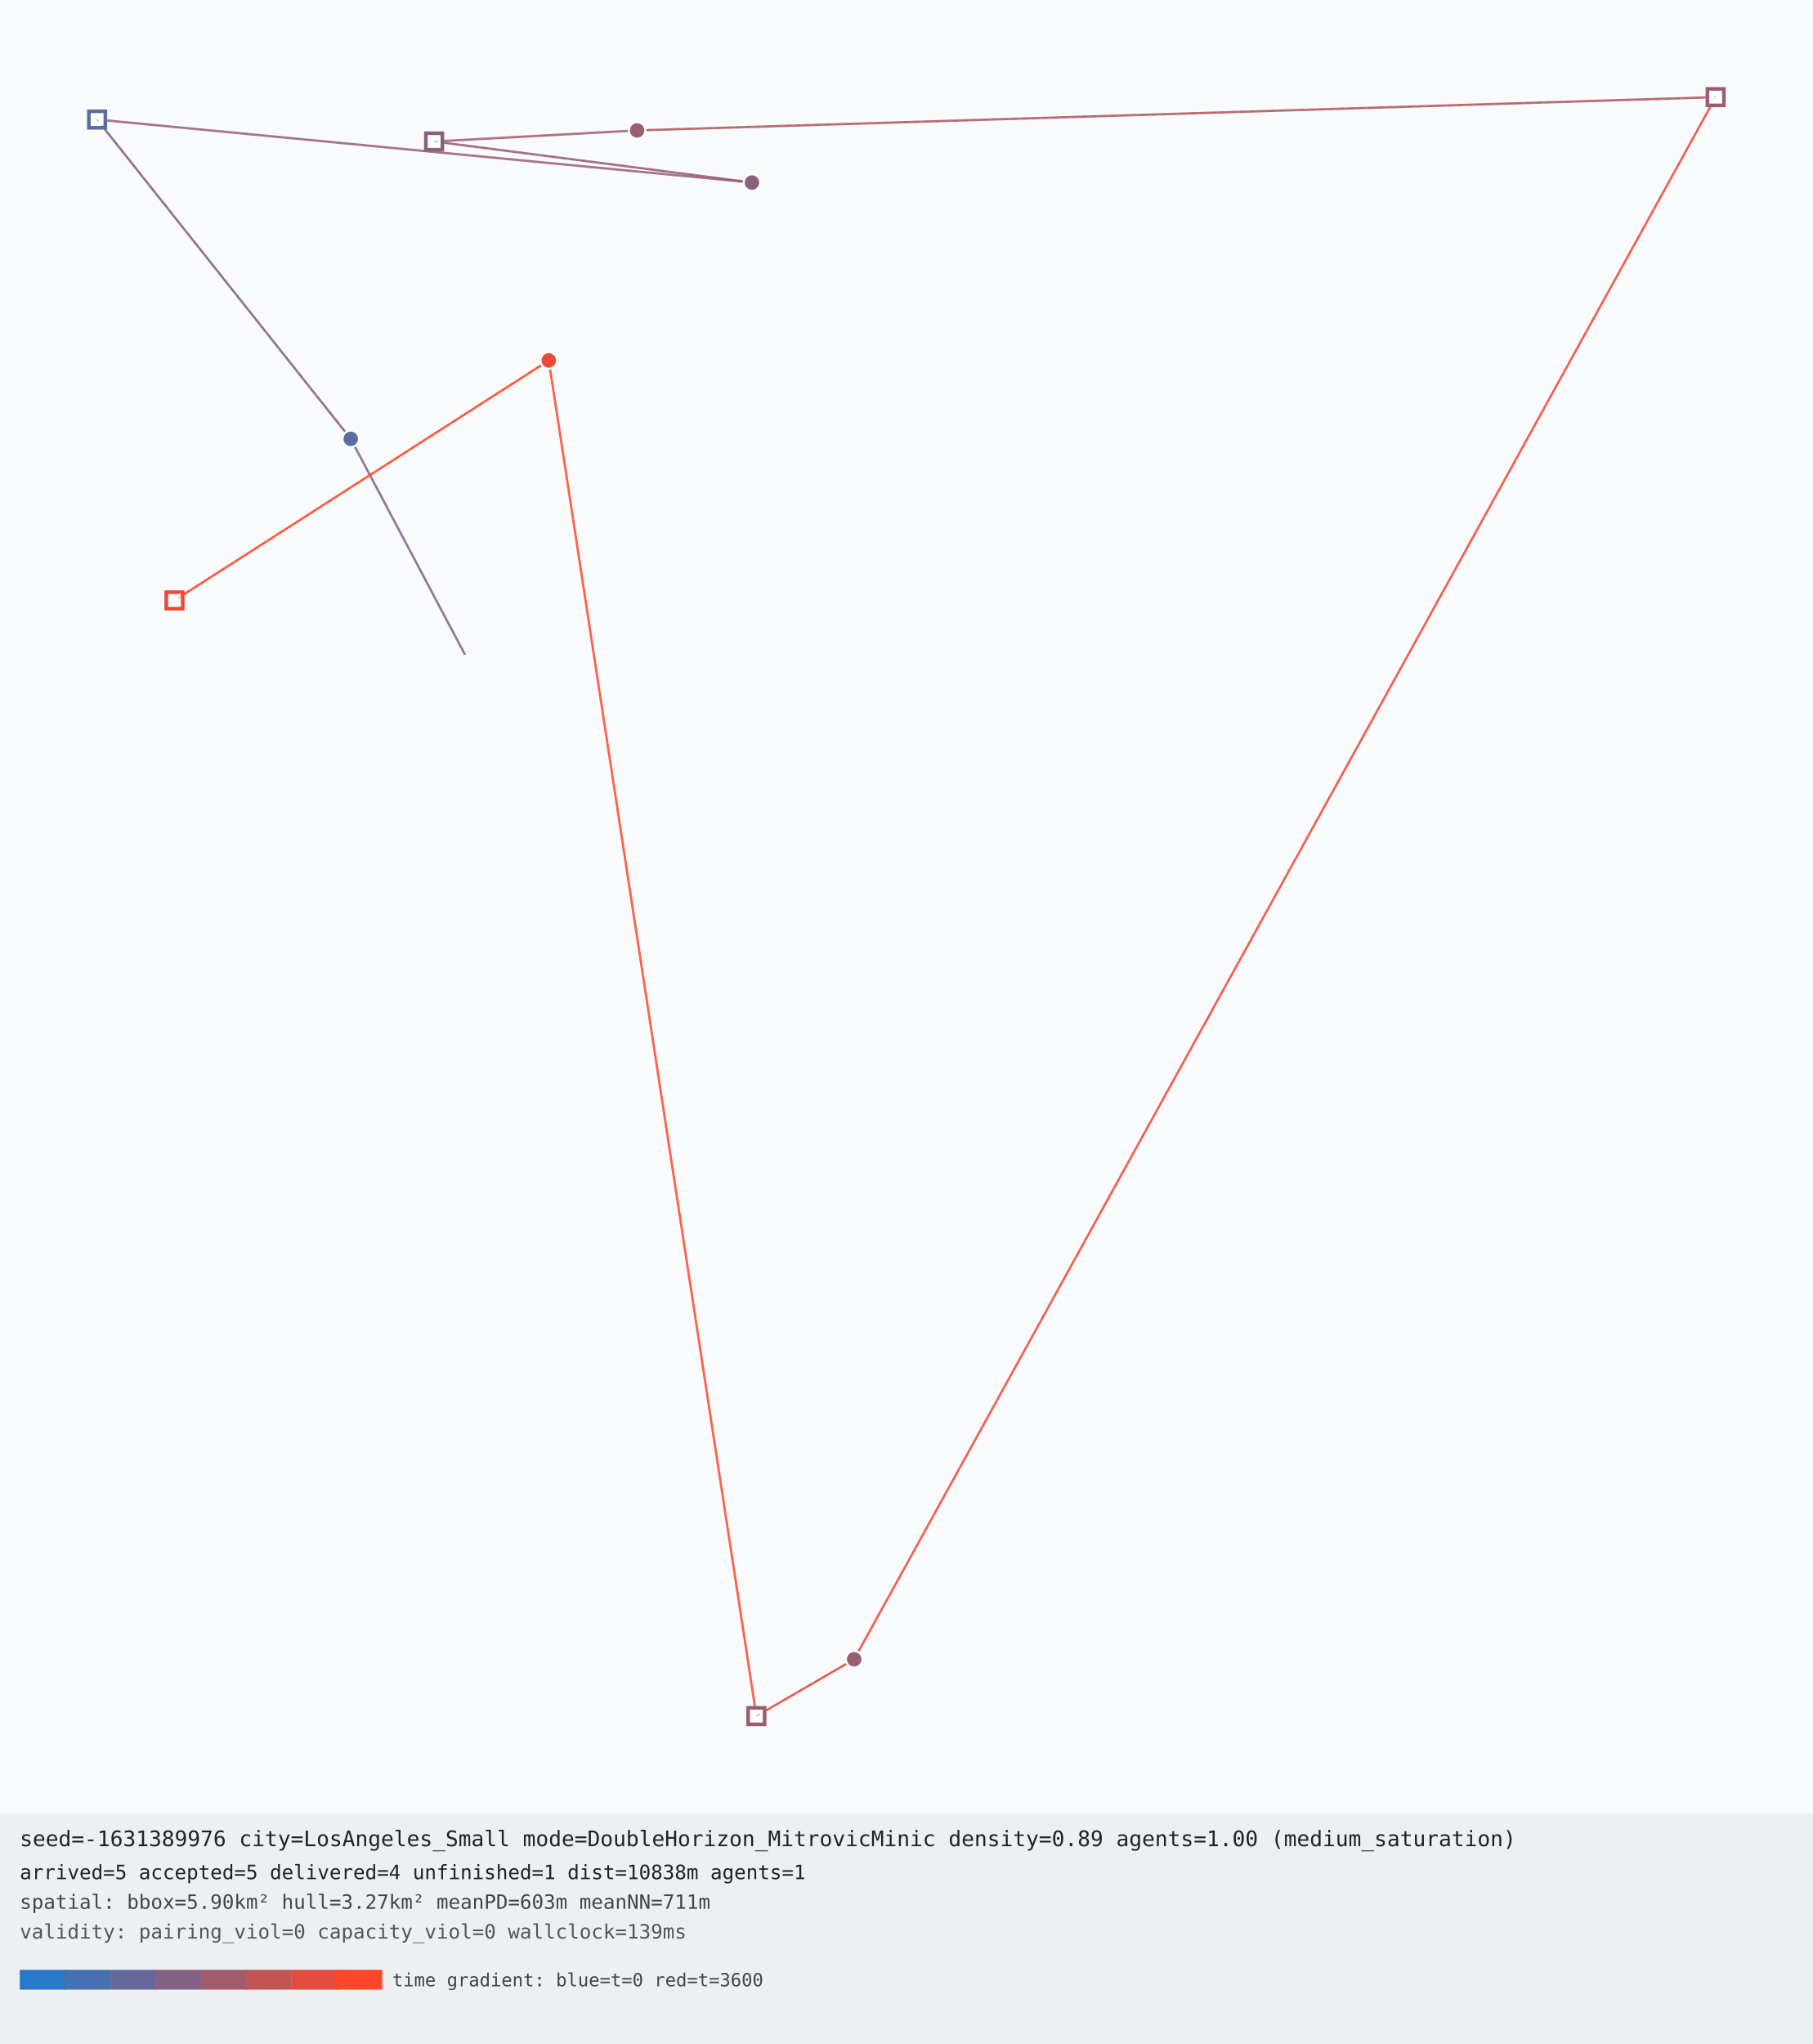
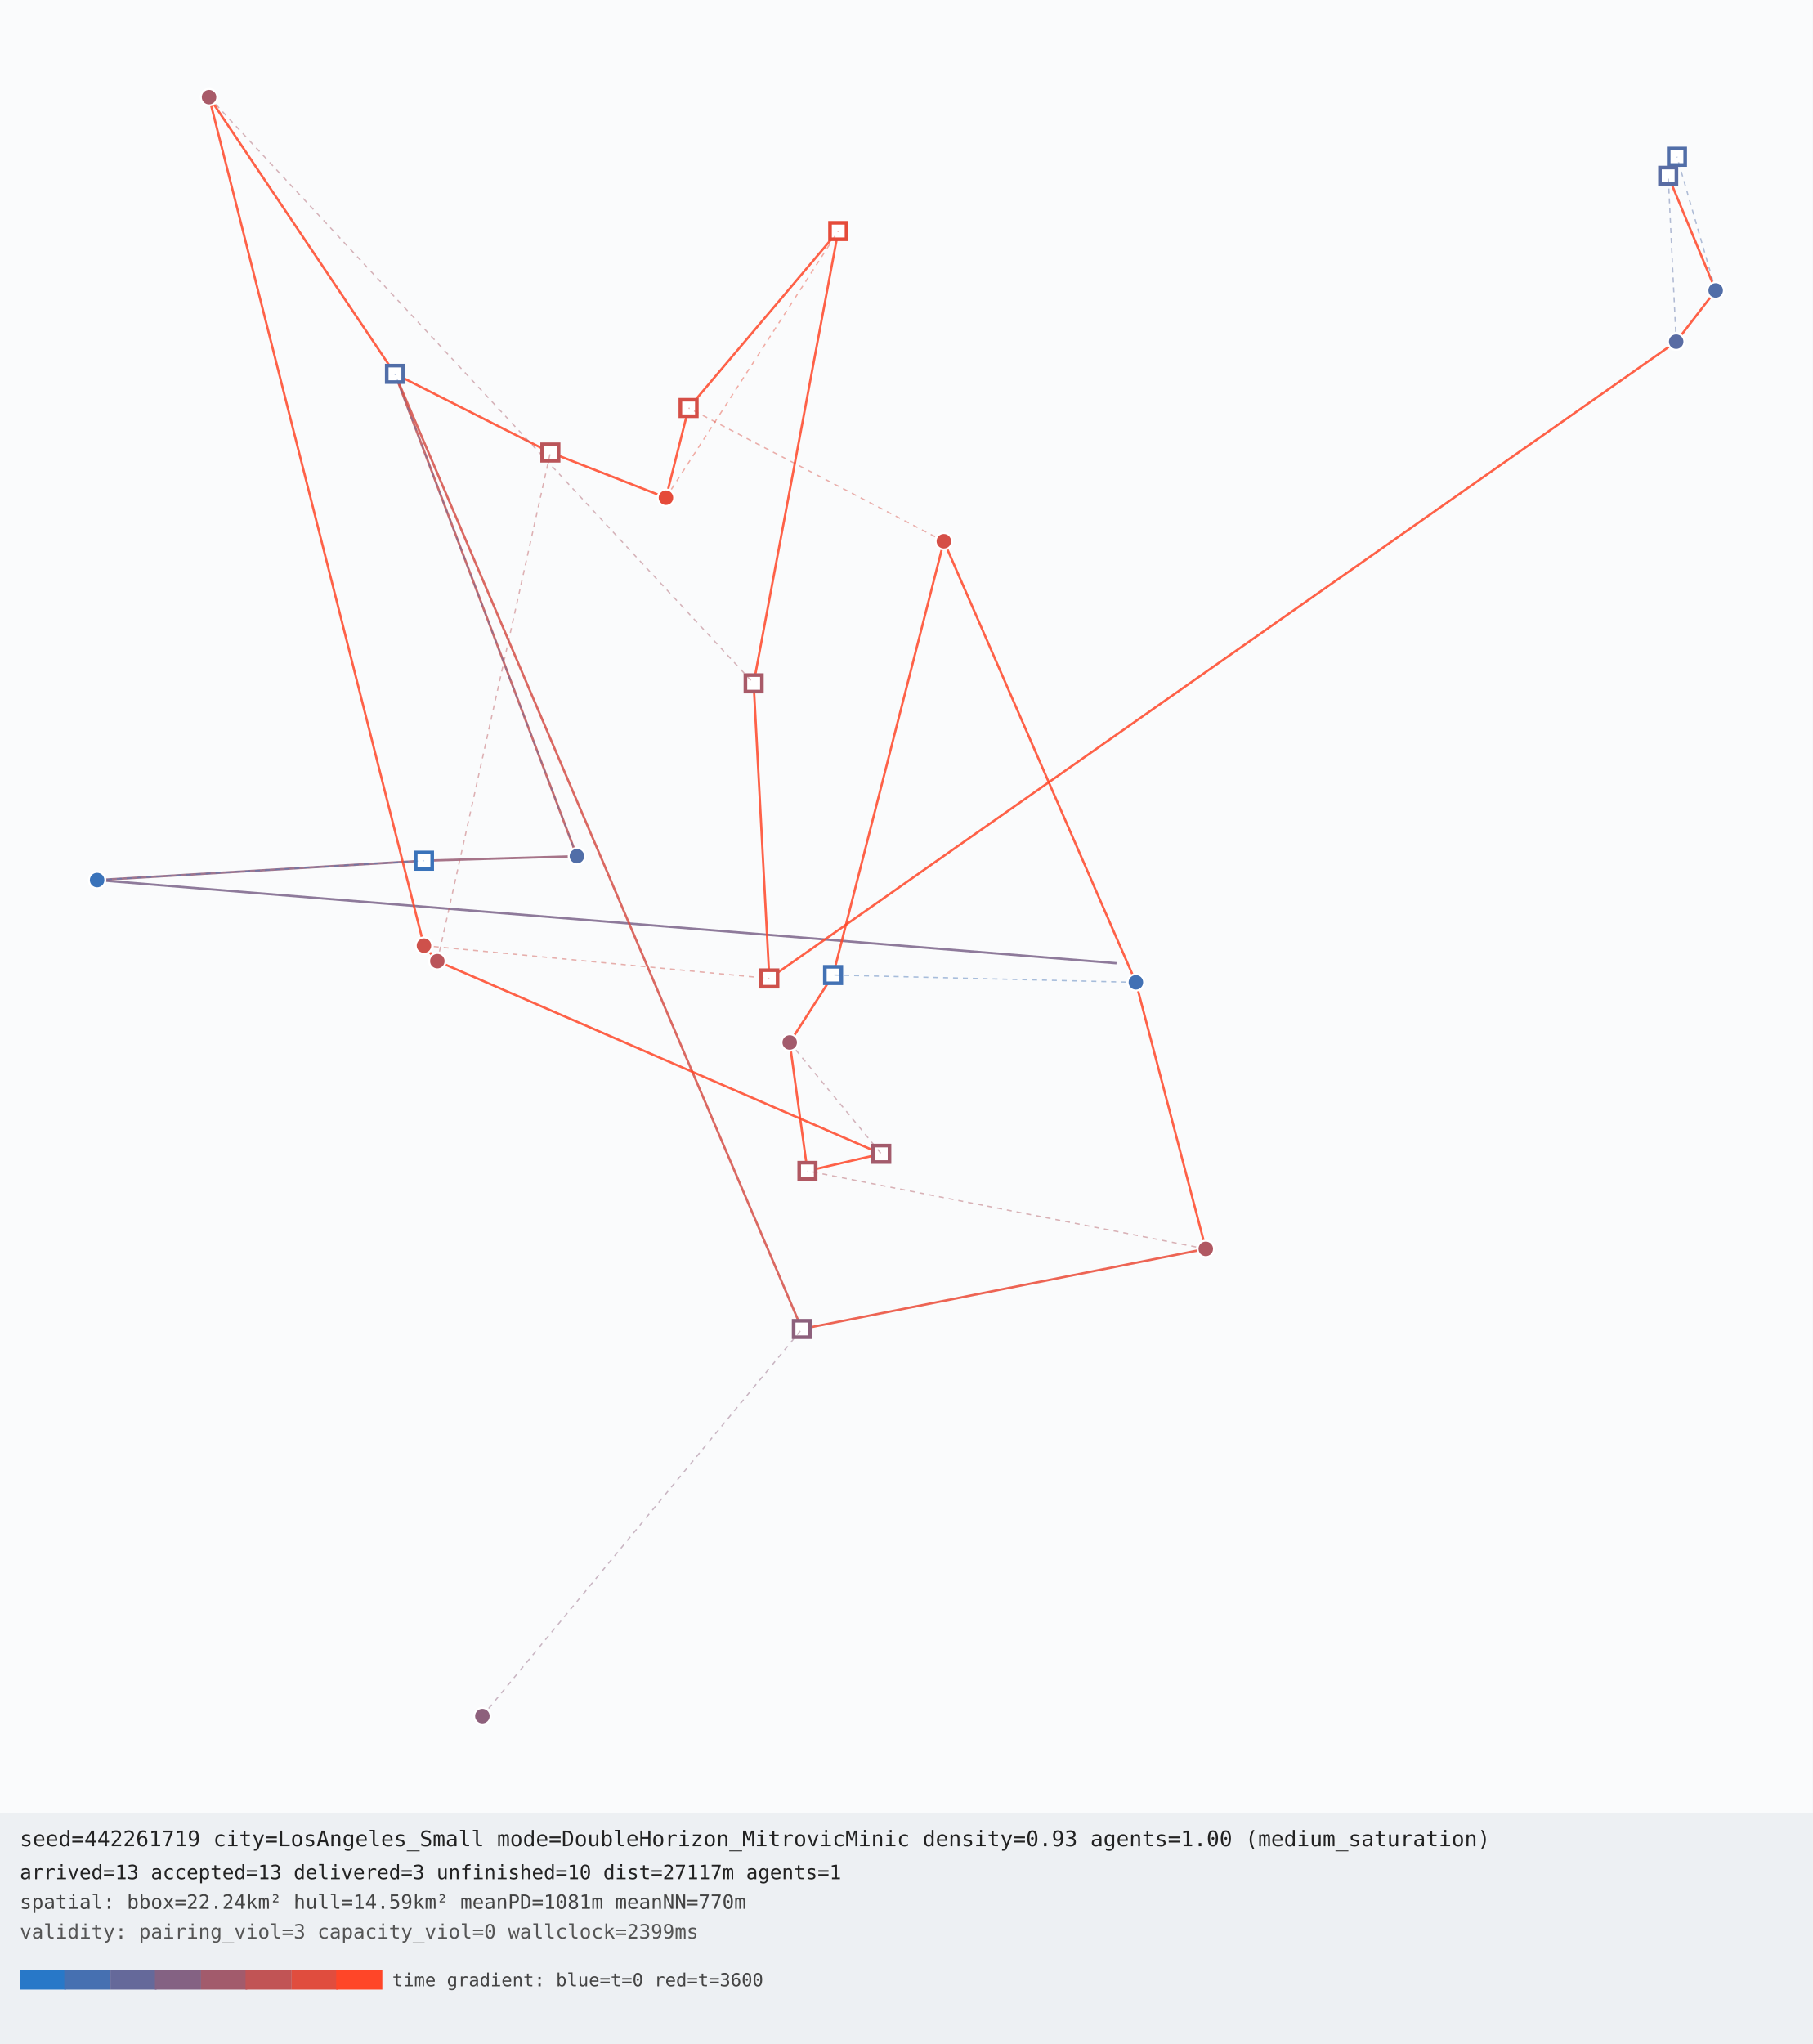
<svg xmlns="http://www.w3.org/2000/svg" width="1100" height="1240">
  <rect width="1100" height="1100" fill="#fafbfc" />
-   <line x1="282.202" y1="397.225" x2="212.833" y2="266.232" stroke="rgb(127,99,134)" stroke-width="1.4" opacity="0.85" />
-   <line x1="212.833" y1="266.232" x2="58.929" y2="72.524" stroke="rgb(139,96,126)" stroke-width="1.4" opacity="0.85" />
-   <line x1="58.929" y1="72.524" x2="456.283" y2="110.739" stroke="rgb(150,94,117)" stroke-width="1.4" opacity="0.85" />
-   <line x1="456.283" y1="110.739" x2="263.426" y2="85.832" stroke="rgb(157,92,112)" stroke-width="1.4" opacity="0.85" />
-   <line x1="263.426" y1="85.832" x2="386.587" y2="79.114" stroke="rgb(161,91,109)" stroke-width="1.4" opacity="0.85" />
-   <line x1="386.587" y1="79.114" x2="1041.07" y2="58.929" stroke="rgb(181,87,94)" stroke-width="1.4" opacity="0.85" />
-   <line x1="1041.07" y1="58.929" x2="518.314" y2="1006.61" stroke="rgb(239,73,51)" stroke-width="1.4" opacity="0.85" />
-   <line x1="518.314" y1="1006.61" x2="458.972" y2="1041.07" stroke="rgb(242,72,49)" stroke-width="1.4" opacity="0.85" />
-   <line x1="458.972" y1="1041.07" x2="332.999" y2="218.656" stroke="rgb(255,70,40)" stroke-width="1.4" opacity="0.85" />
-   <line x1="332.999" y1="218.656" x2="105.888" y2="364.239" stroke="rgb(255,70,40)" stroke-width="1.4" opacity="0.85" />
-   <circle cx="212.833" cy="266.232" r="5" fill="rgb(92,107,160)" stroke="white" stroke-width="1.2" />
-   <rect x="53.929" y="67.524" width="10" height="10" fill="white" stroke="rgb(92,107,160)" stroke-width="2.2" />
-   <line x1="212.833" y1="266.232" x2="58.929" y2="72.524" stroke="rgb(92,107,160)" stroke-width="0.8" stroke-dasharray="3,3" opacity="0.45" />
-   <circle cx="456.283" cy="110.739" r="5" fill="rgb(137,97,127)" stroke="white" stroke-width="1.2" />
-   <rect x="258.426" y="80.832" width="10" height="10" fill="white" stroke="rgb(137,97,127)" stroke-width="2.2" />
-   <line x1="456.283" y1="110.739" x2="263.426" y2="85.832" stroke="rgb(137,97,127)" stroke-width="0.8" stroke-dasharray="3,3" opacity="0.45" />
-   <circle cx="386.587" cy="79.114" r="5" fill="rgb(155,93,114)" stroke="white" stroke-width="1.2" />
-   <rect x="1036.07" y="53.929" width="10" height="10" fill="white" stroke="rgb(155,93,114)" stroke-width="2.2" />
-   <line x1="386.587" y1="79.114" x2="1041.07" y2="58.929" stroke="rgb(155,93,114)" stroke-width="0.8" stroke-dasharray="3,3" opacity="0.45" />
-   <circle cx="518.314" cy="1006.61" r="5" fill="rgb(153,93,115)" stroke="white" stroke-width="1.2" />
-   <rect x="453.972" y="1036.07" width="10" height="10" fill="white" stroke="rgb(153,93,115)" stroke-width="2.2" />
-   <line x1="518.314" y1="1006.61" x2="458.972" y2="1041.07" stroke="rgb(153,93,115)" stroke-width="0.8" stroke-dasharray="3,3" opacity="0.45" />
-   <circle cx="332.999" cy="218.656" r="5" fill="rgb(233,75,56)" stroke="white" stroke-width="1.2" />
-   <rect x="100.888" y="359.239" width="10" height="10" fill="white" stroke="rgb(233,75,56)" stroke-width="2.2" />
-   <line x1="332.999" y1="218.656" x2="105.888" y2="364.239" stroke="rgb(233,75,56)" stroke-width="0.8" stroke-dasharray="3,3" opacity="0.45" />
+   <line x1="677.507" y1="584.357" x2="58.929" y2="533.897" stroke="rgb(123,100,137)" stroke-width="1.4" opacity="0.85" />
+   <line x1="58.929" y1="533.897" x2="257.258" y2="522.15" stroke="rgb(143,95,123)" stroke-width="1.4" opacity="0.85" />
+   <line x1="257.258" y1="522.15" x2="350.067" y2="519.408" stroke="rgb(152,93,116)" stroke-width="1.4" opacity="0.85" />
+   <line x1="350.067" y1="519.408" x2="239.669" y2="226.797" stroke="rgb(191,84,86)" stroke-width="1.4" opacity="0.85" />
+   <line x1="239.669" y1="226.797" x2="486.577" y2="806.227" stroke="rgb(213,79,70)" stroke-width="1.4" opacity="0.85" />
+   <line x1="486.577" y1="806.227" x2="731.668" y2="757.637" stroke="rgb(235,74,54)" stroke-width="1.4" opacity="0.85" />
+   <line x1="731.668" y1="757.637" x2="689.258" y2="595.954" stroke="rgb(255,70,40)" stroke-width="1.4" opacity="0.85" />
+   <line x1="689.258" y1="595.954" x2="572.731" y2="328.351" stroke="rgb(255,70,40)" stroke-width="1.4" opacity="0.85" />
+   <line x1="572.731" y1="328.351" x2="505.511" y2="591.529" stroke="rgb(255,70,40)" stroke-width="1.4" opacity="0.85" />
+   <line x1="505.511" y1="591.529" x2="479.19" y2="632.42" stroke="rgb(255,70,40)" stroke-width="1.4" opacity="0.85" />
+   <line x1="479.19" y1="632.42" x2="489.949" y2="710.343" stroke="rgb(255,70,40)" stroke-width="1.4" opacity="0.85" />
+   <line x1="489.949" y1="710.343" x2="534.753" y2="699.954" stroke="rgb(255,70,40)" stroke-width="1.4" opacity="0.85" />
+   <line x1="534.753" y1="699.954" x2="265.372" y2="583.087" stroke="rgb(255,70,40)" stroke-width="1.4" opacity="0.85" />
+   <line x1="265.372" y1="583.087" x2="257.256" y2="573.655" stroke="rgb(255,70,40)" stroke-width="1.4" opacity="0.85" />
+   <line x1="257.256" y1="573.655" x2="126.851" y2="58.929" stroke="rgb(255,70,40)" stroke-width="1.4" opacity="0.85" />
+   <line x1="126.851" y1="58.929" x2="239.669" y2="226.797" stroke="rgb(255,70,40)" stroke-width="1.4" opacity="0.85" />
+   <line x1="239.669" y1="226.797" x2="333.965" y2="274.521" stroke="rgb(255,70,40)" stroke-width="1.4" opacity="0.85" />
+   <line x1="333.965" y1="274.521" x2="404.098" y2="301.934" stroke="rgb(255,70,40)" stroke-width="1.4" opacity="0.85" />
+   <line x1="404.098" y1="301.934" x2="417.843" y2="247.514" stroke="rgb(255,70,40)" stroke-width="1.4" opacity="0.85" />
+   <line x1="417.843" y1="247.514" x2="508.655" y2="140.16" stroke="rgb(255,70,40)" stroke-width="1.4" opacity="0.85" />
+   <line x1="508.655" y1="140.16" x2="457.315" y2="414.536" stroke="rgb(255,70,40)" stroke-width="1.4" opacity="0.85" />
+   <line x1="457.315" y1="414.536" x2="466.835" y2="593.593" stroke="rgb(255,70,40)" stroke-width="1.4" opacity="0.85" />
+   <line x1="466.835" y1="593.593" x2="1017.11" y2="207.279" stroke="rgb(255,70,40)" stroke-width="1.4" opacity="0.85" />
+   <line x1="1017.11" y1="207.279" x2="1041.07" y2="176.197" stroke="rgb(255,70,40)" stroke-width="1.4" opacity="0.85" />
+   <line x1="1041.07" y1="176.197" x2="1012.26" y2="106.646" stroke="rgb(255,70,40)" stroke-width="1.4" opacity="0.85" />
+   <line x1="1012.26" y1="106.646" x2="1017.57" y2="95.09" stroke="rgb(255,70,40)" stroke-width="1.4" opacity="0.85" />
+   <circle cx="58.929" cy="533.897" r="5" fill="rgb(58,115,186)" stroke="white" stroke-width="1.2" />
+   <rect x="252.258" y="517.15" width="10" height="10" fill="white" stroke="rgb(58,115,186)" stroke-width="2.2" />
+   <line x1="58.929" y1="533.897" x2="257.258" y2="522.15" stroke="rgb(58,115,186)" stroke-width="0.8" stroke-dasharray="3,3" opacity="0.45" />
+   <circle cx="350.067" cy="519.408" r="5" fill="rgb(81,110,168)" stroke="white" stroke-width="1.2" />
+   <rect x="234.669" y="221.797" width="10" height="10" fill="white" stroke="rgb(81,110,168)" stroke-width="2.2" />
+   <line x1="350.067" y1="519.408" x2="239.669" y2="226.797" stroke="rgb(81,110,168)" stroke-width="0.8" stroke-dasharray="3,3" opacity="0.45" />
+   <circle cx="292.7" cy="1041.07" r="5" fill="rgb(141,96,124)" stroke="white" stroke-width="1.2" />
+   <rect x="481.577" y="801.227" width="10" height="10" fill="white" stroke="rgb(141,96,124)" stroke-width="2.2" />
+   <line x1="292.7" y1="1041.07" x2="486.577" y2="806.227" stroke="rgb(141,96,124)" stroke-width="0.8" stroke-dasharray="3,3" opacity="0.45" />
+   <circle cx="689.258" cy="595.954" r="5" fill="rgb(66,113,180)" stroke="white" stroke-width="1.2" />
+   <rect x="500.511" y="586.529" width="10" height="10" fill="white" stroke="rgb(66,113,180)" stroke-width="2.2" />
+   <line x1="689.258" y1="595.954" x2="505.511" y2="591.529" stroke="rgb(66,113,180)" stroke-width="0.8" stroke-dasharray="3,3" opacity="0.45" />
+   <circle cx="1041.07" cy="176.197" r="5" fill="rgb(81,110,168)" stroke="white" stroke-width="1.2" />
+   <rect x="1012.57" y="90.09" width="10" height="10" fill="white" stroke="rgb(81,110,168)" stroke-width="2.2" />
+   <line x1="1041.07" y1="176.197" x2="1017.57" y2="95.09" stroke="rgb(81,110,168)" stroke-width="0.8" stroke-dasharray="3,3" opacity="0.45" />
+   <circle cx="1017.11" cy="207.279" r="5" fill="rgb(89,108,163)" stroke="white" stroke-width="1.2" />
+   <rect x="1007.26" y="101.646" width="10" height="10" fill="white" stroke="rgb(89,108,163)" stroke-width="2.2" />
+   <line x1="1017.11" y1="207.279" x2="1012.26" y2="106.646" stroke="rgb(89,108,163)" stroke-width="0.8" stroke-dasharray="3,3" opacity="0.45" />
+   <circle cx="479.19" cy="632.42" r="5" fill="rgb(163,91,108)" stroke="white" stroke-width="1.2" />
+   <rect x="529.753" y="694.954" width="10" height="10" fill="white" stroke="rgb(163,91,108)" stroke-width="2.2" />
+   <line x1="479.19" y1="632.42" x2="534.753" y2="699.954" stroke="rgb(163,91,108)" stroke-width="0.8" stroke-dasharray="3,3" opacity="0.45" />
+   <circle cx="126.851" cy="58.929" r="5" fill="rgb(168,90,104)" stroke="white" stroke-width="1.2" />
+   <rect x="452.315" y="409.536" width="10" height="10" fill="white" stroke="rgb(168,90,104)" stroke-width="2.2" />
+   <line x1="126.851" y1="58.929" x2="457.315" y2="414.536" stroke="rgb(168,90,104)" stroke-width="0.8" stroke-dasharray="3,3" opacity="0.45" />
+   <circle cx="731.668" cy="757.637" r="5" fill="rgb(176,88,98)" stroke="white" stroke-width="1.2" />
+   <rect x="484.949" y="705.343" width="10" height="10" fill="white" stroke="rgb(176,88,98)" stroke-width="2.2" />
+   <line x1="731.668" y1="757.637" x2="489.949" y2="710.343" stroke="rgb(176,88,98)" stroke-width="0.8" stroke-dasharray="3,3" opacity="0.45" />
+   <circle cx="265.372" cy="583.087" r="5" fill="rgb(186,85,90)" stroke="white" stroke-width="1.2" />
+   <rect x="328.965" y="269.521" width="10" height="10" fill="white" stroke="rgb(186,85,90)" stroke-width="2.2" />
+   <line x1="265.372" y1="583.087" x2="333.965" y2="274.521" stroke="rgb(186,85,90)" stroke-width="0.8" stroke-dasharray="3,3" opacity="0.45" />
+   <circle cx="257.256" cy="573.655" r="5" fill="rgb(206,81,75)" stroke="white" stroke-width="1.2" />
+   <rect x="461.835" y="588.593" width="10" height="10" fill="white" stroke="rgb(206,81,75)" stroke-width="2.2" />
+   <line x1="257.256" y1="573.655" x2="466.835" y2="593.593" stroke="rgb(206,81,75)" stroke-width="0.8" stroke-dasharray="3,3" opacity="0.45" />
+   <circle cx="572.731" cy="328.351" r="5" fill="rgb(213,79,71)" stroke="white" stroke-width="1.2" />
+   <rect x="412.843" y="242.514" width="10" height="10" fill="white" stroke="rgb(213,79,71)" stroke-width="2.2" />
+   <line x1="572.731" y1="328.351" x2="417.843" y2="247.514" stroke="rgb(213,79,71)" stroke-width="0.8" stroke-dasharray="3,3" opacity="0.45" />
+   <circle cx="404.098" cy="301.934" r="5" fill="rgb(229,75,58)" stroke="white" stroke-width="1.2" />
+   <rect x="503.655" y="135.16" width="10" height="10" fill="white" stroke="rgb(229,75,58)" stroke-width="2.2" />
+   <line x1="404.098" y1="301.934" x2="508.655" y2="140.16" stroke="rgb(229,75,58)" stroke-width="0.8" stroke-dasharray="3,3" opacity="0.45" />
  <rect y="1100" width="1100" height="140" fill="#edf0f3" />
-   <text x="12" y="1120" font-family="monospace" font-size="13" fill="#222">seed=-1631389976  city=LosAngeles_Small  mode=DoubleHorizon_MitrovicMinic  density=0.89  agents=1.00  (medium_saturation)</text>
-   <text x="12" y="1140" font-family="monospace" font-size="12" fill="#222">arrived=5 accepted=5 delivered=4 unfinished=1 dist=10838m agents=1</text>
-   <text x="12" y="1158" font-family="monospace" font-size="12" fill="#444">spatial: bbox=5.90km² hull=3.27km² meanPD=603m meanNN=711m</text>
-   <text x="12" y="1176" font-family="monospace" font-size="12" fill="#555">validity: pairing_viol=0 capacity_viol=0 wallclock=139ms</text>
+   <text x="12" y="1120" font-family="monospace" font-size="13" fill="#222">seed=442261719  city=LosAngeles_Small  mode=DoubleHorizon_MitrovicMinic  density=0.93  agents=1.00  (medium_saturation)</text>
+   <text x="12" y="1140" font-family="monospace" font-size="12" fill="#222">arrived=13 accepted=13 delivered=3 unfinished=10 dist=27117m agents=1</text>
+   <text x="12" y="1158" font-family="monospace" font-size="12" fill="#444">spatial: bbox=22.24km² hull=14.59km² meanPD=1081m meanNN=770m</text>
+   <text x="12" y="1176" font-family="monospace" font-size="12" fill="#555">validity: pairing_viol=3 capacity_viol=0 wallclock=2399ms</text>
  <rect x="12" y="1195" width="28" height="12" fill="rgb(40,120,200)" />
  <rect x="39" y="1195" width="28" height="12" fill="rgb(70,112,177)" />
  <rect x="67" y="1195" width="28" height="12" fill="rgb(101,105,154)" />
  <rect x="94" y="1195" width="28" height="12" fill="rgb(132,98,131)" />
  <rect x="122" y="1195" width="28" height="12" fill="rgb(162,91,108)" />
  <rect x="149" y="1195" width="28" height="12" fill="rgb(193,84,85)" />
  <rect x="177" y="1195" width="28" height="12" fill="rgb(224,77,62)" />
  <rect x="204" y="1195" width="28" height="12" fill="rgb(255,70,40)" />
  <text x="238" y="1205" font-family="monospace" font-size="11" fill="#444">time gradient: blue=t=0  red=t=3600</text>
</svg>
